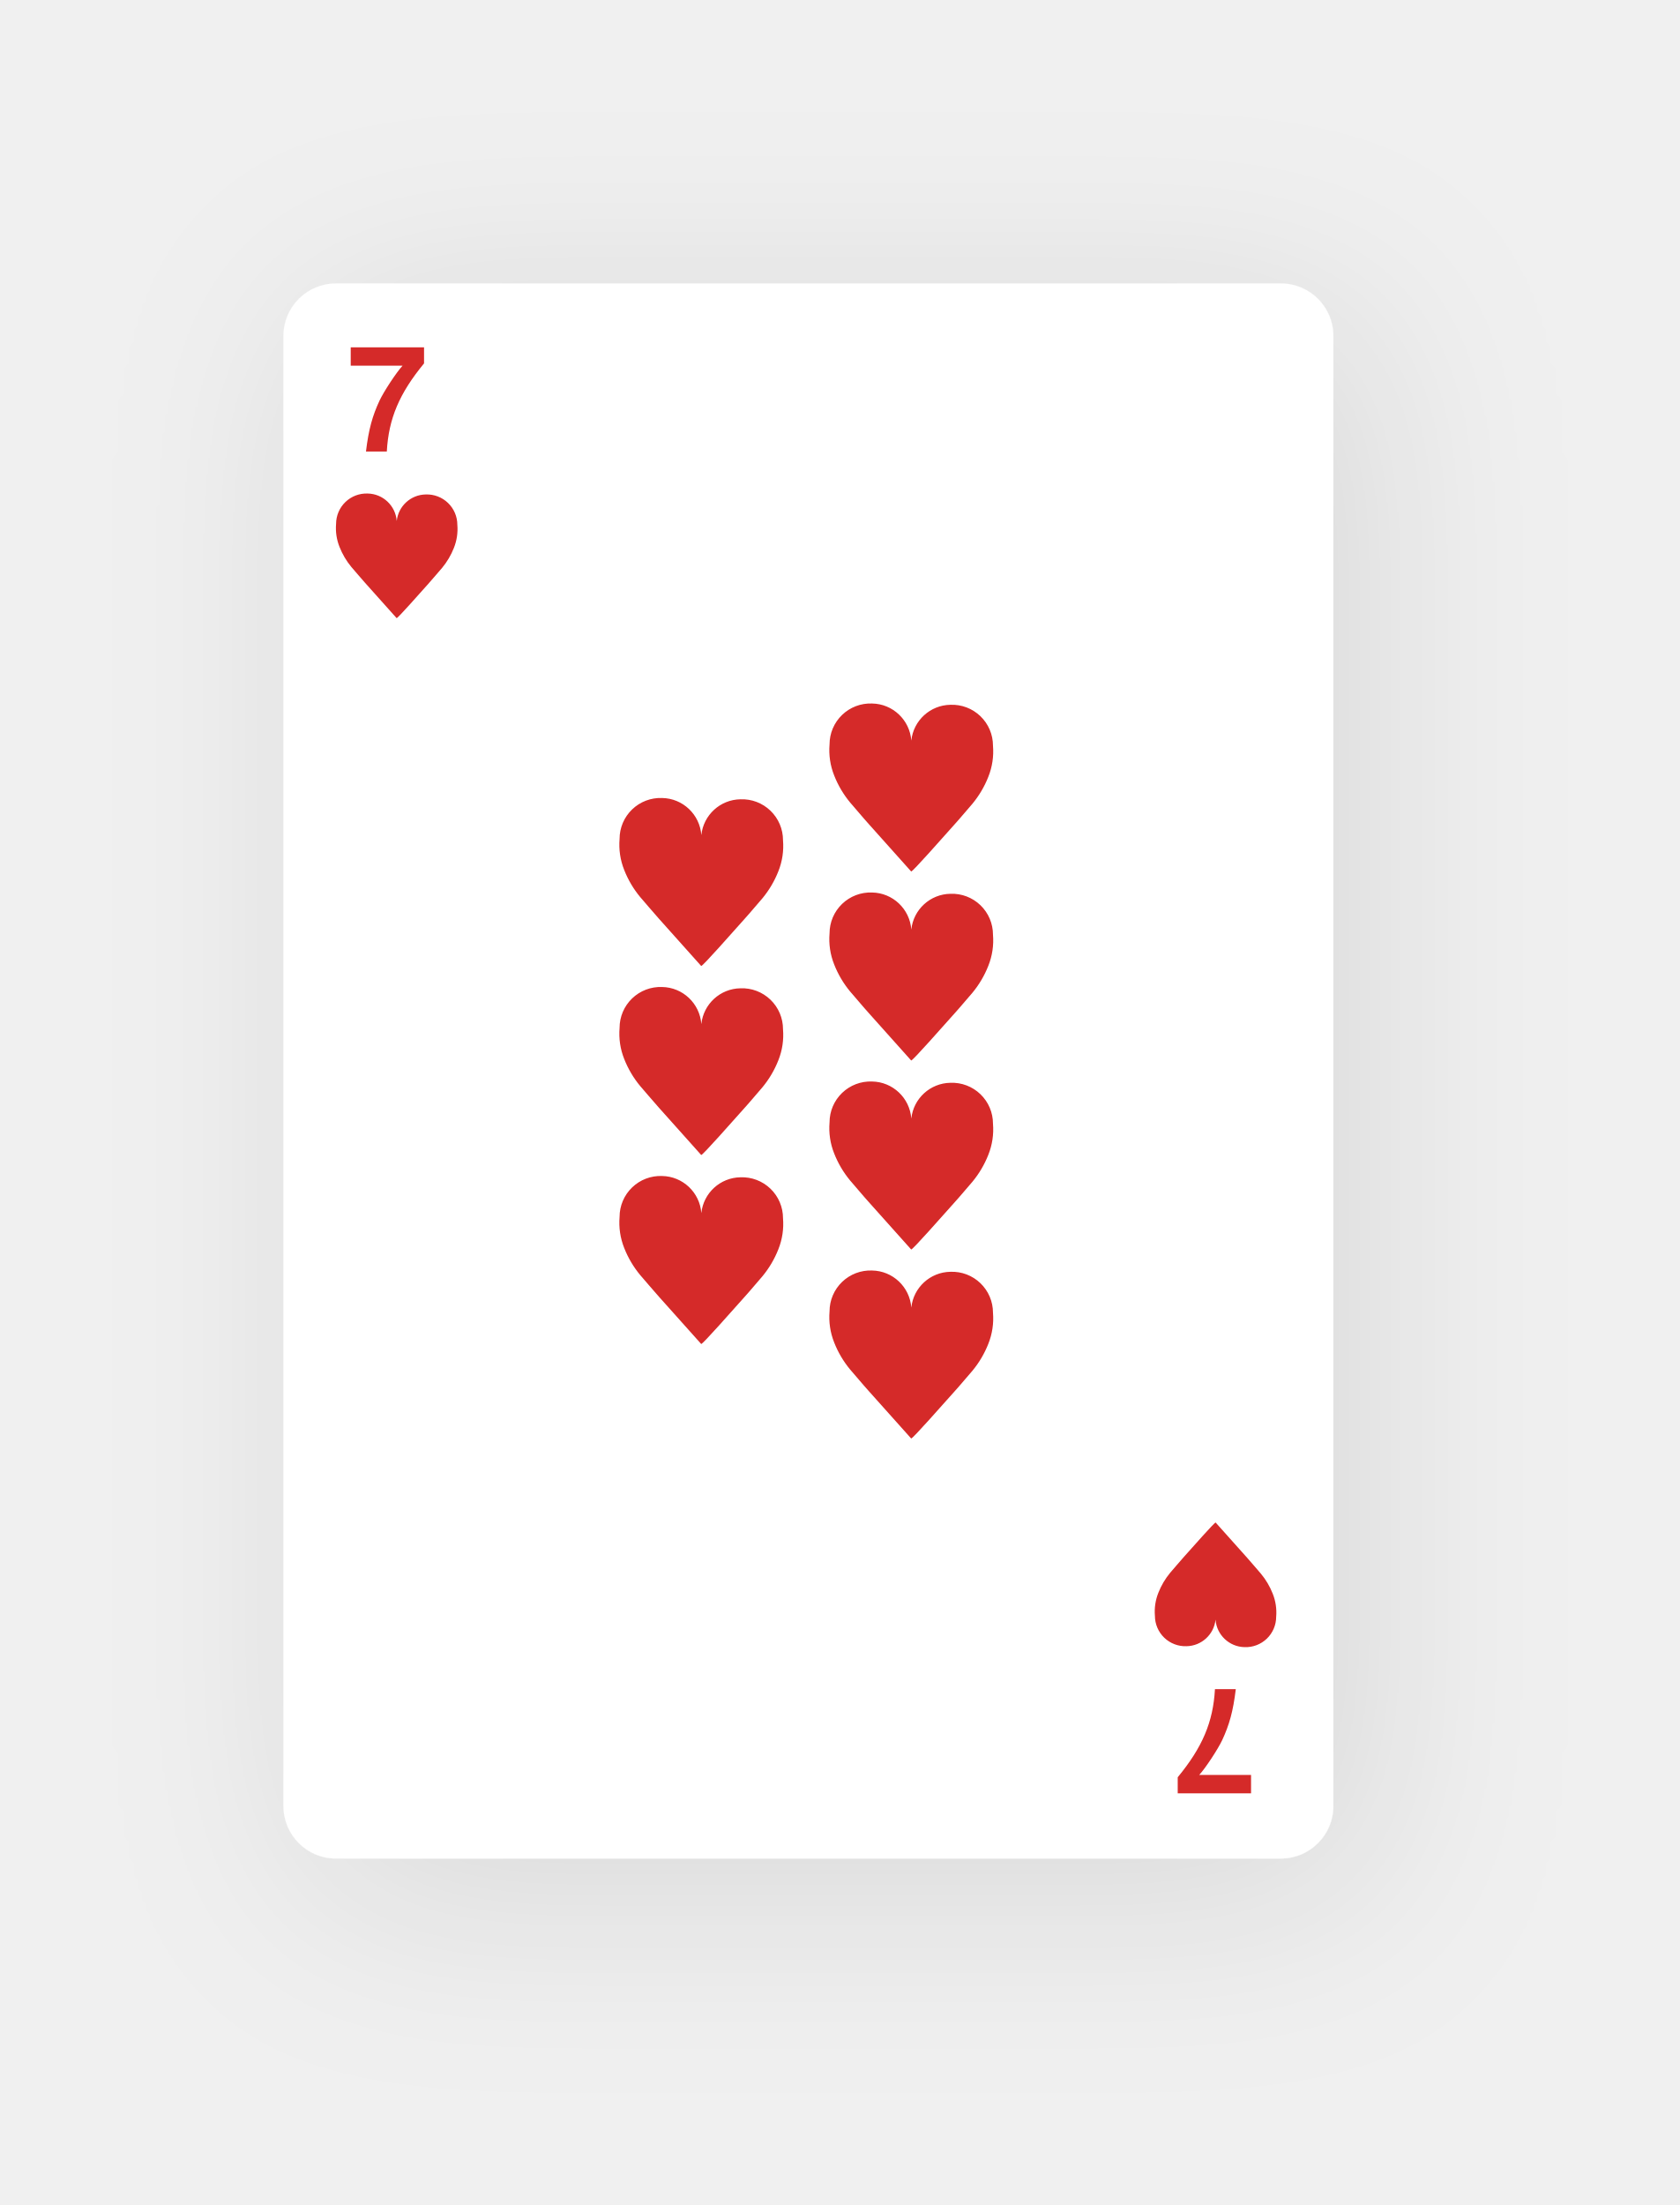
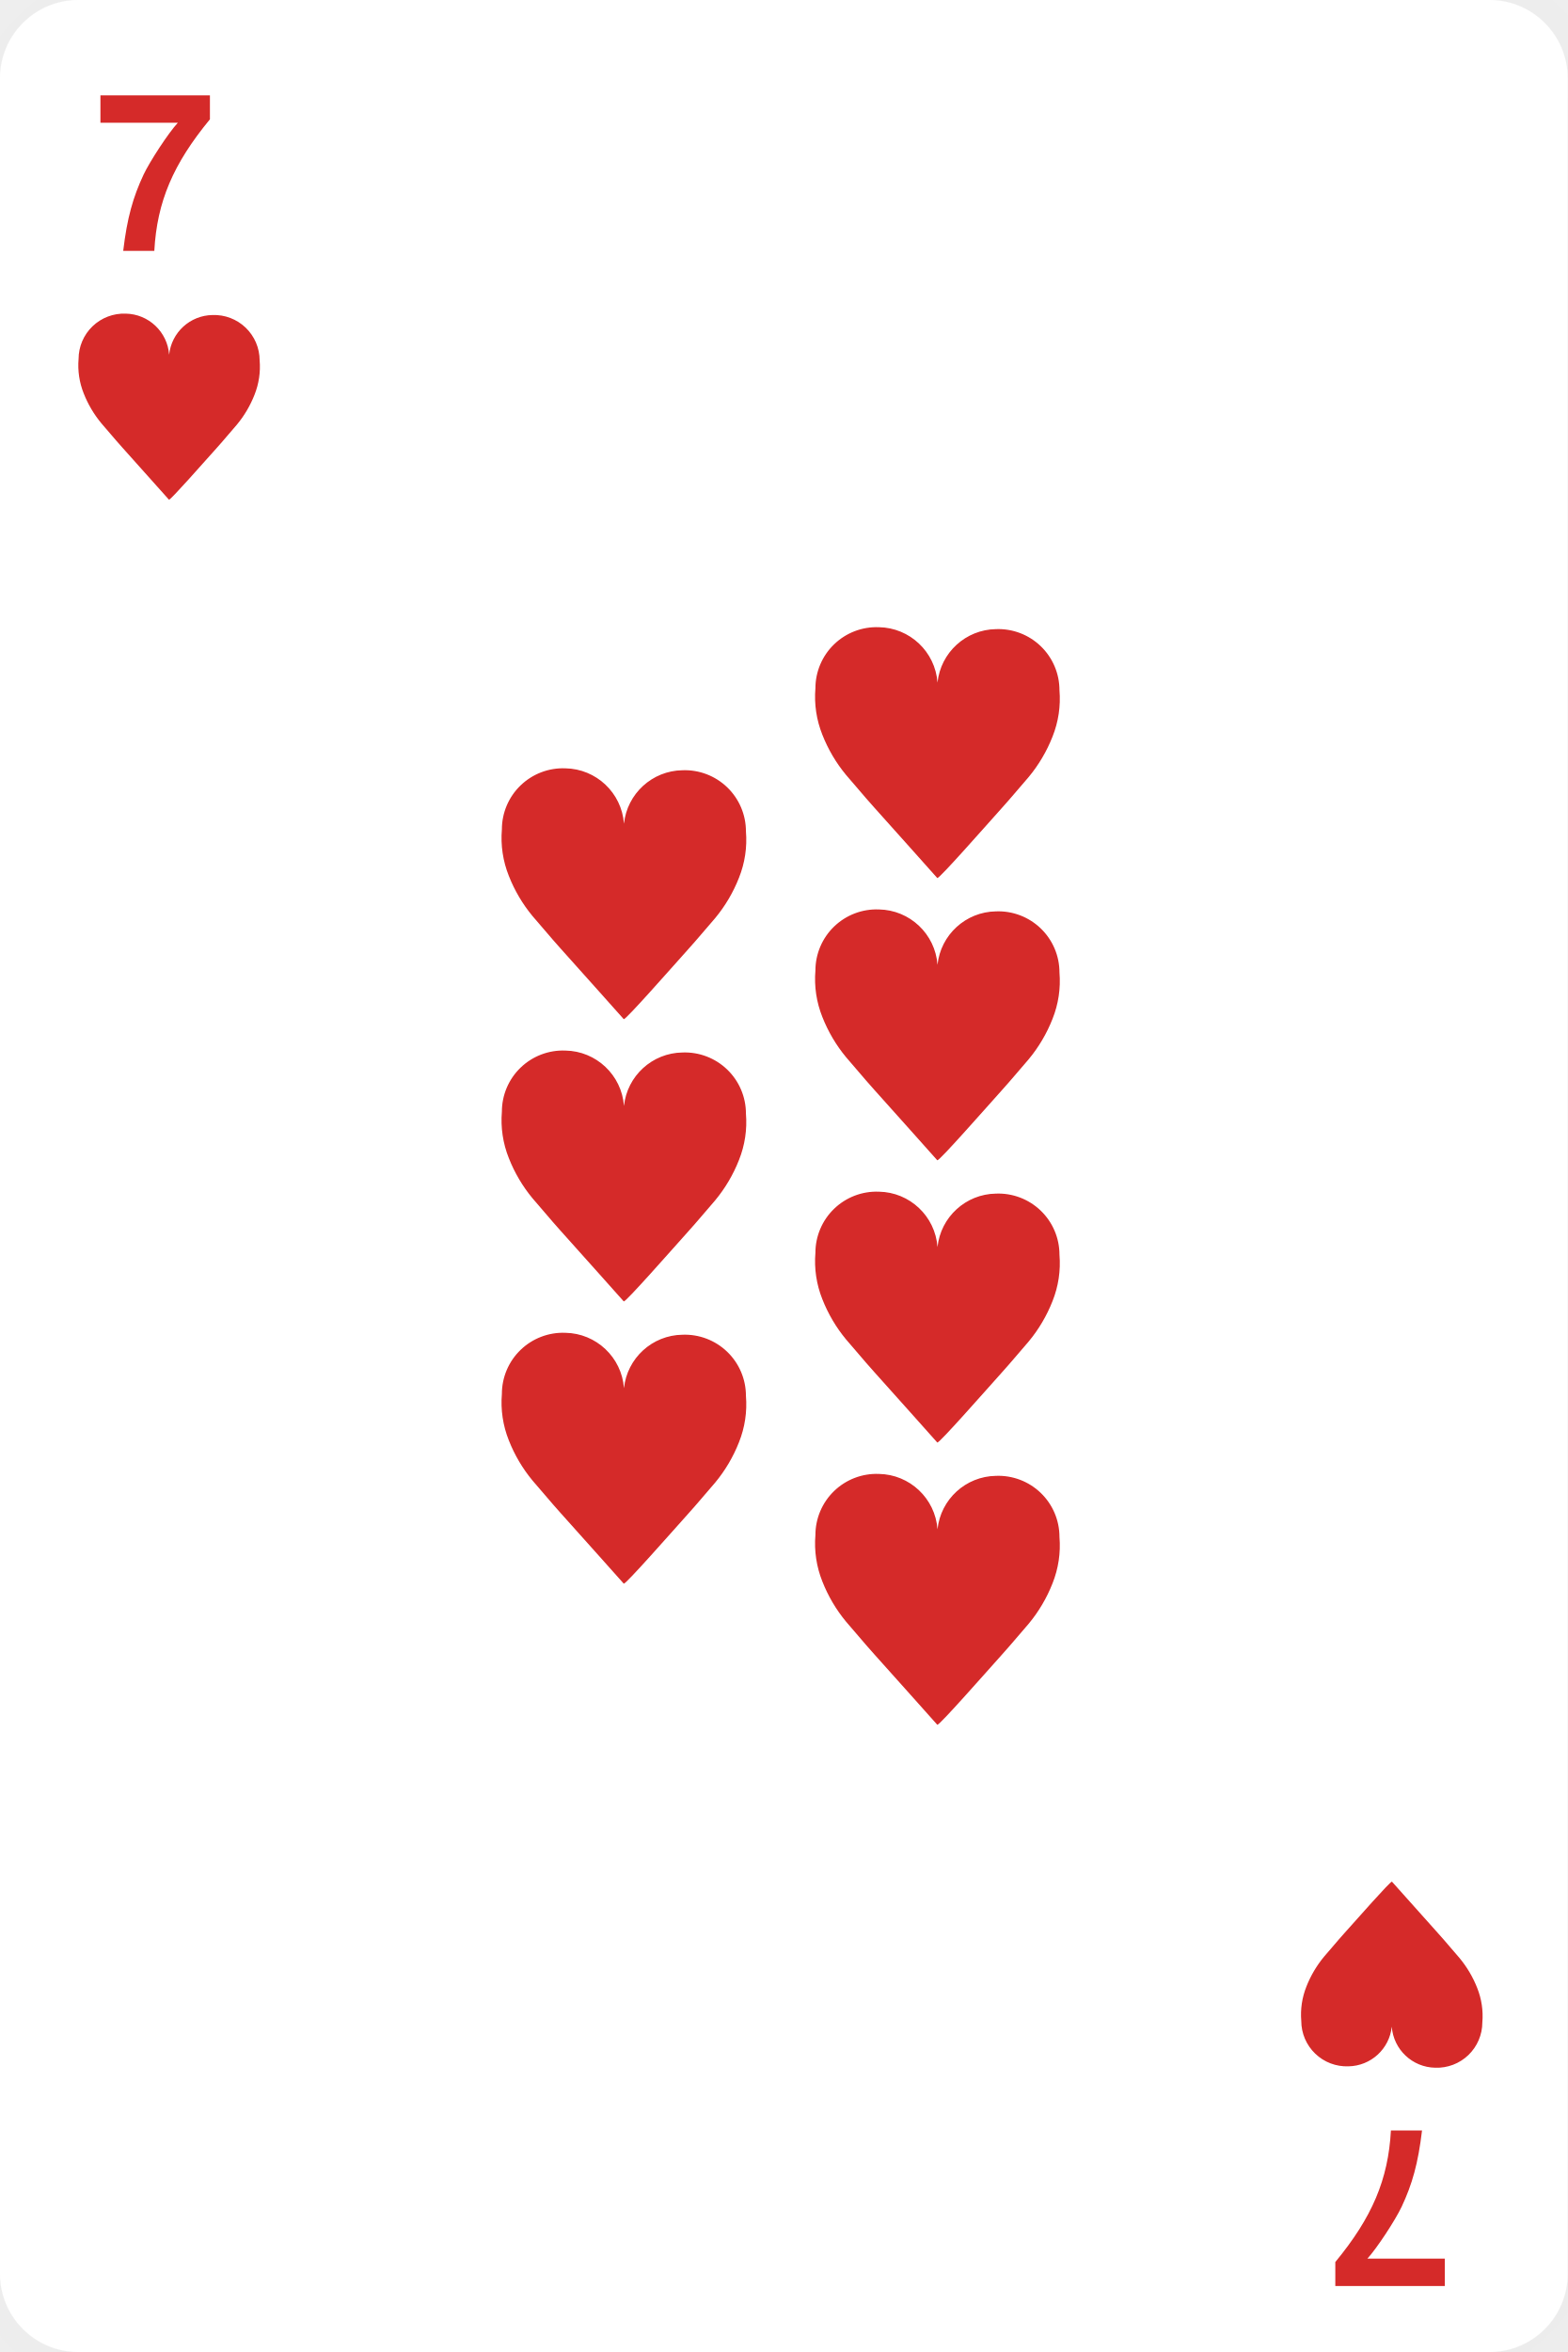
- <svg xmlns="http://www.w3.org/2000/svg" viewBox="0 0 160 210">
+ <svg xmlns="http://www.w3.org/2000/svg" viewBox="0 0 100 150">
  <defs>
    <style>
      .cls-1 {
        fill: #fff;
      }

      .cls-2, .cls-3 {
        fill: #d52a29;
      }

      .cls-3 {
        font-size: 14px;
        font-family: HelveticaNeue-Bold, Helvetica Neue;
        font-weight: 700;
      }

      .cls-4 {
        filter: url(#Rectangle_1);
      }
    </style>
-     <filter id="Rectangle_1" x="0" y="0" width="160" height="210" filterUnits="userSpaceOnUse">
+     <filter id="Rectangle_1" x="0" y="0" width="100" height="150" filterUnits="userSpaceOnUse">
      <feOffset dx="3" dy="3" input="SourceAlpha" />
      <feGaussianBlur stdDeviation="10" result="blur" />
      <feFlood flood-opacity="0.102" />
      <feComposite operator="in" in2="blur" />
      <feComposite in="SourceGraphic" />
    </filter>
  </defs>
  <g id="Group_201" data-name="Group 201" transform="translate(-751 -476)">
    <g id="Group_163" data-name="Group 163" transform="translate(638 259)">
      <g id="Symbol_5_269" data-name="Symbol 5 – 269">
        <g class="cls-4" transform="matrix(1, 0, 0, 1, 113, 217)">
-           <rect id="Rectangle_1-2" data-name="Rectangle 1" class="cls-1" width="100" height="150" rx="5" transform="translate(27 27)" />
+           <rect id="Rectangle_1-2" data-name="Rectangle 1" class="cls-1" width="100" height="150" rx="5" />
        </g>
      </g>
-       <g id="Group_1" data-name="Group 1" transform="translate(0 -3)">
+       <g id="Group_1" data-name="Group 1" transform="translate(-27 -30)">
        <g id="Symbol_1_150" data-name="Symbol 1 – 150" transform="translate(-235.479 -95.719)">
          <path id="Union_5" data-name="Union 5" class="cls-2" d="M5.779,9.252a2.825,2.825,0,0,1-2.765,2.529A2.9,2.9,0,0,1,.006,8.89a4.824,4.824,0,0,1,.329-2.2,6.982,6.982,0,0,1,1.122-1.9c.362-.408.831-.984,1.322-1.528C3.571,2.382,5.664,0,5.791,0h0a.005.005,0,0,1,0,.005c.125.14,2.193,2.459,2.992,3.346.491.545.96,1.12,1.322,1.528a6.985,6.985,0,0,1,1.122,1.9,4.824,4.824,0,0,1,.329,2.2,2.9,2.9,0,0,1-3.007,2.891A2.829,2.829,0,0,1,5.779,9.252Z" transform="translate(392.047 374.591) rotate(180)" />
        </g>
        <text id="_7" data-name="7" class="cls-3" transform="translate(146 263)">
          <tspan x="0" y="0">7</tspan>
        </text>
      </g>
-       <g id="Group_2" data-name="Group 2" transform="translate(379.568 640.872) rotate(180)">
+       <g id="Group_2" data-name="Group 2" transform="translate(352.568 615.872) rotate(180)">
        <g id="Symbol_1_151" data-name="Symbol 1 – 151" transform="translate(-235.479 -95.719)">
          <path id="Union_5-2" data-name="Union 5" class="cls-2" d="M5.779,9.252a2.825,2.825,0,0,1-2.765,2.529A2.9,2.9,0,0,1,.006,8.89a4.824,4.824,0,0,1,.329-2.2,6.982,6.982,0,0,1,1.122-1.9c.362-.408.831-.984,1.322-1.528C3.571,2.382,5.664,0,5.791,0h0a.005.005,0,0,1,0,.005c.125.14,2.193,2.459,2.992,3.346.491.545.96,1.12,1.322,1.528a6.985,6.985,0,0,1,1.122,1.9,4.824,4.824,0,0,1,.329,2.2,2.9,2.9,0,0,1-3.007,2.891A2.829,2.829,0,0,1,5.779,9.252Z" transform="translate(392.047 374.591) rotate(180)" />
        </g>
        <text id="_7-2" data-name="7" class="cls-3" transform="translate(147 263)">
          <tspan x="0" y="0">7</tspan>
        </text>
      </g>
    </g>
-     <g id="Group_186" data-name="Group 186" transform="translate(0 10)">
+     <g id="Group_186" data-name="Group 186" transform="translate(-27 -17)">
      <g id="Group_182" data-name="Group 182" transform="translate(469.022 -19.872)">
        <g id="Group_172" data-name="Group 172">
          <path id="Union_11" data-name="Union 11" class="cls-2" d="M7.788,12.469a3.807,3.807,0,0,1-3.727,3.408,3.9,3.9,0,0,1-4.053-3.9A6.5,6.5,0,0,1,.452,9.019,9.409,9.409,0,0,1,1.964,6.455C2.452,5.9,3.084,5.129,3.745,4.4,4.813,3.211,7.634,0,7.8,0V0a.007.007,0,0,1,.006.007c.168.188,2.955,3.314,4.033,4.51.661.734,1.294,1.509,1.782,2.06a9.414,9.414,0,0,1,1.512,2.564,6.5,6.5,0,0,1,.443,2.962A3.9,3.9,0,0,1,11.528,16,3.812,3.812,0,0,1,7.788,12.469Z" transform="translate(356.568 577.872) rotate(180)" />
        </g>
        <g id="Group_173" data-name="Group 173" transform="translate(0 18)">
          <path id="Union_11-2" data-name="Union 11" class="cls-2" d="M7.788,12.469a3.807,3.807,0,0,1-3.727,3.408,3.9,3.9,0,0,1-4.053-3.9A6.5,6.5,0,0,1,.452,9.019,9.409,9.409,0,0,1,1.964,6.455C2.452,5.9,3.084,5.129,3.745,4.4,4.813,3.211,7.634,0,7.8,0V0a.007.007,0,0,1,.006.007c.168.188,2.955,3.314,4.033,4.51.661.734,1.294,1.509,1.782,2.06a9.414,9.414,0,0,1,1.512,2.564,6.5,6.5,0,0,1,.443,2.962A3.9,3.9,0,0,1,11.528,16,3.812,3.812,0,0,1,7.788,12.469Z" transform="translate(356.568 577.872) rotate(180)" />
        </g>
        <g id="Group_174" data-name="Group 174" transform="translate(0 36)">
          <path id="Union_11-3" data-name="Union 11" class="cls-2" d="M7.788,12.469a3.807,3.807,0,0,1-3.727,3.408,3.9,3.9,0,0,1-4.053-3.9A6.5,6.5,0,0,1,.452,9.019,9.409,9.409,0,0,1,1.964,6.455C2.452,5.9,3.084,5.129,3.745,4.4,4.813,3.211,7.634,0,7.8,0V0a.007.007,0,0,1,.006.007c.168.188,2.955,3.314,4.033,4.51.661.734,1.294,1.509,1.782,2.06a9.414,9.414,0,0,1,1.512,2.564,6.5,6.5,0,0,1,.443,2.962A3.9,3.9,0,0,1,11.528,16,3.812,3.812,0,0,1,7.788,12.469Z" transform="translate(356.568 577.872) rotate(180)" />
        </g>
      </g>
      <g id="Group_183" data-name="Group 183" transform="translate(489.022 -28.872)">
        <g id="Group_172-2" data-name="Group 172">
          <path id="Union_11-4" data-name="Union 11" class="cls-2" d="M7.788,12.469a3.807,3.807,0,0,1-3.727,3.408,3.9,3.9,0,0,1-4.053-3.9A6.5,6.5,0,0,1,.452,9.019,9.409,9.409,0,0,1,1.964,6.455C2.452,5.9,3.084,5.129,3.745,4.4,4.813,3.211,7.634,0,7.8,0V0a.007.007,0,0,1,.006.007c.168.188,2.955,3.314,4.033,4.51.661.734,1.294,1.509,1.782,2.06a9.414,9.414,0,0,1,1.512,2.564,6.5,6.5,0,0,1,.443,2.962A3.9,3.9,0,0,1,11.528,16,3.812,3.812,0,0,1,7.788,12.469Z" transform="translate(356.568 577.872) rotate(180)" />
        </g>
        <g id="Group_173-2" data-name="Group 173" transform="translate(0 18)">
          <path id="Union_11-5" data-name="Union 11" class="cls-2" d="M7.788,12.469a3.807,3.807,0,0,1-3.727,3.408,3.9,3.9,0,0,1-4.053-3.9A6.5,6.5,0,0,1,.452,9.019,9.409,9.409,0,0,1,1.964,6.455C2.452,5.9,3.084,5.129,3.745,4.4,4.813,3.211,7.634,0,7.8,0V0a.007.007,0,0,1,.006.007c.168.188,2.955,3.314,4.033,4.51.661.734,1.294,1.509,1.782,2.06a9.414,9.414,0,0,1,1.512,2.564,6.5,6.5,0,0,1,.443,2.962A3.9,3.9,0,0,1,11.528,16,3.812,3.812,0,0,1,7.788,12.469Z" transform="translate(356.568 577.872) rotate(180)" />
        </g>
        <g id="Group_174-2" data-name="Group 174" transform="translate(0 36)">
          <path id="Union_11-6" data-name="Union 11" class="cls-2" d="M7.788,12.469a3.807,3.807,0,0,1-3.727,3.408,3.9,3.9,0,0,1-4.053-3.9A6.5,6.5,0,0,1,.452,9.019,9.409,9.409,0,0,1,1.964,6.455C2.452,5.9,3.084,5.129,3.745,4.4,4.813,3.211,7.634,0,7.8,0V0a.007.007,0,0,1,.006.007c.168.188,2.955,3.314,4.033,4.51.661.734,1.294,1.509,1.782,2.06a9.414,9.414,0,0,1,1.512,2.564,6.5,6.5,0,0,1,.443,2.962A3.9,3.9,0,0,1,11.528,16,3.812,3.812,0,0,1,7.788,12.469Z" transform="translate(356.568 577.872) rotate(180)" />
        </g>
        <g id="Group_185" data-name="Group 185" transform="translate(0 54)">
          <path id="Union_11-7" data-name="Union 11" class="cls-2" d="M7.788,12.469a3.807,3.807,0,0,1-3.727,3.408,3.9,3.9,0,0,1-4.053-3.9A6.5,6.5,0,0,1,.452,9.019,9.409,9.409,0,0,1,1.964,6.455C2.452,5.9,3.084,5.129,3.745,4.4,4.813,3.211,7.634,0,7.8,0V0a.007.007,0,0,1,.006.007c.168.188,2.955,3.314,4.033,4.51.661.734,1.294,1.509,1.782,2.06a9.414,9.414,0,0,1,1.512,2.564,6.5,6.5,0,0,1,.443,2.962A3.9,3.9,0,0,1,11.528,16,3.812,3.812,0,0,1,7.788,12.469Z" transform="translate(356.568 577.872) rotate(180)" />
        </g>
      </g>
    </g>
  </g>
</svg>
